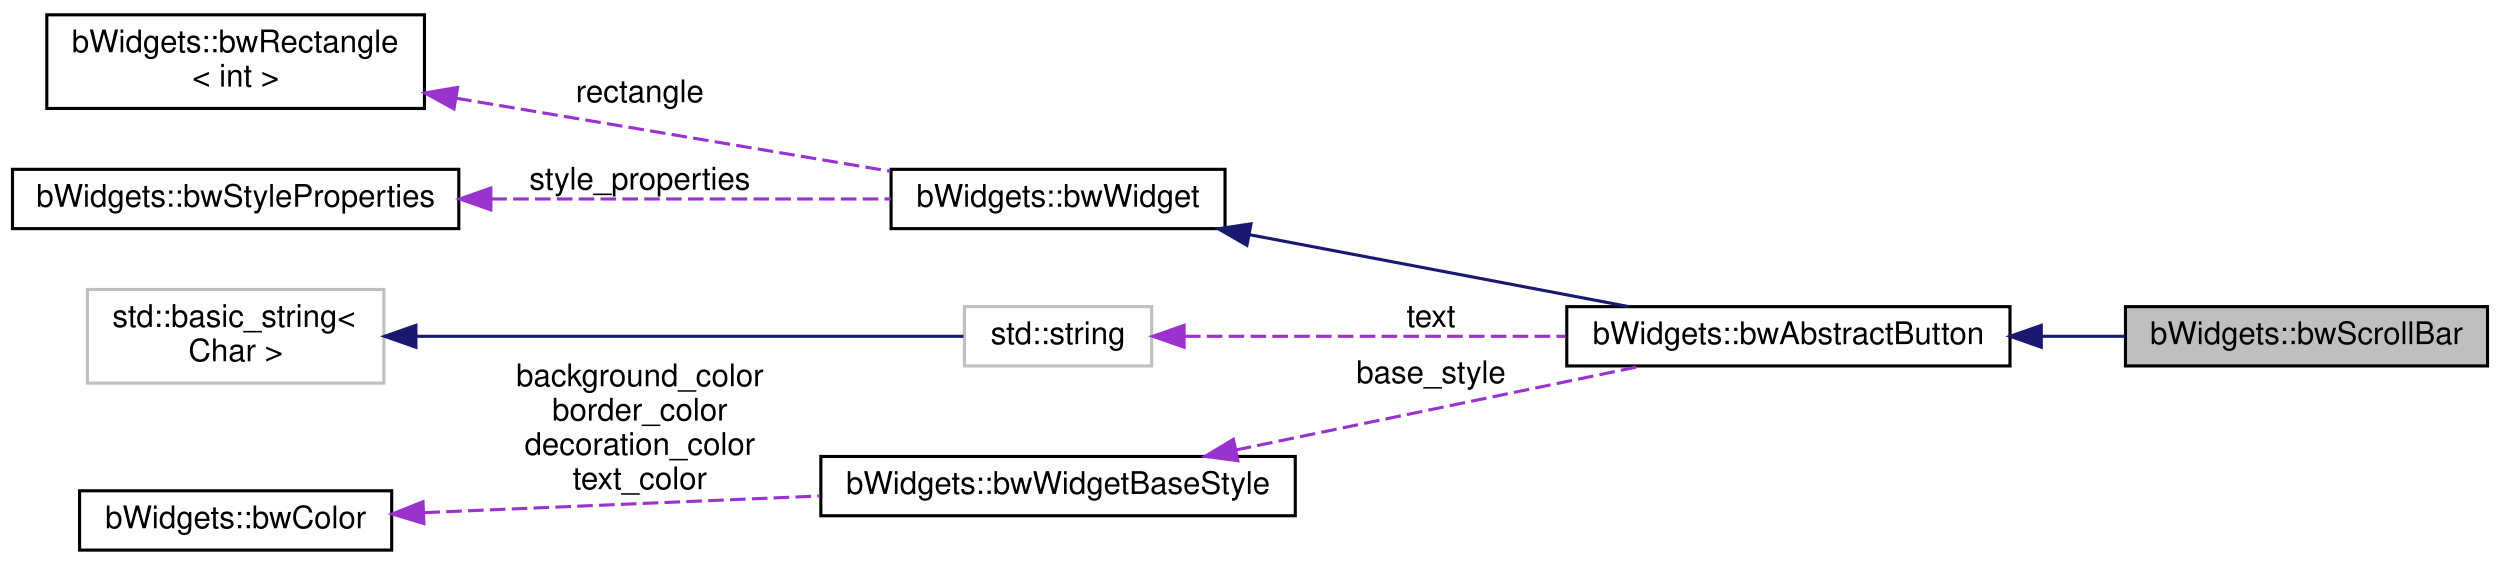
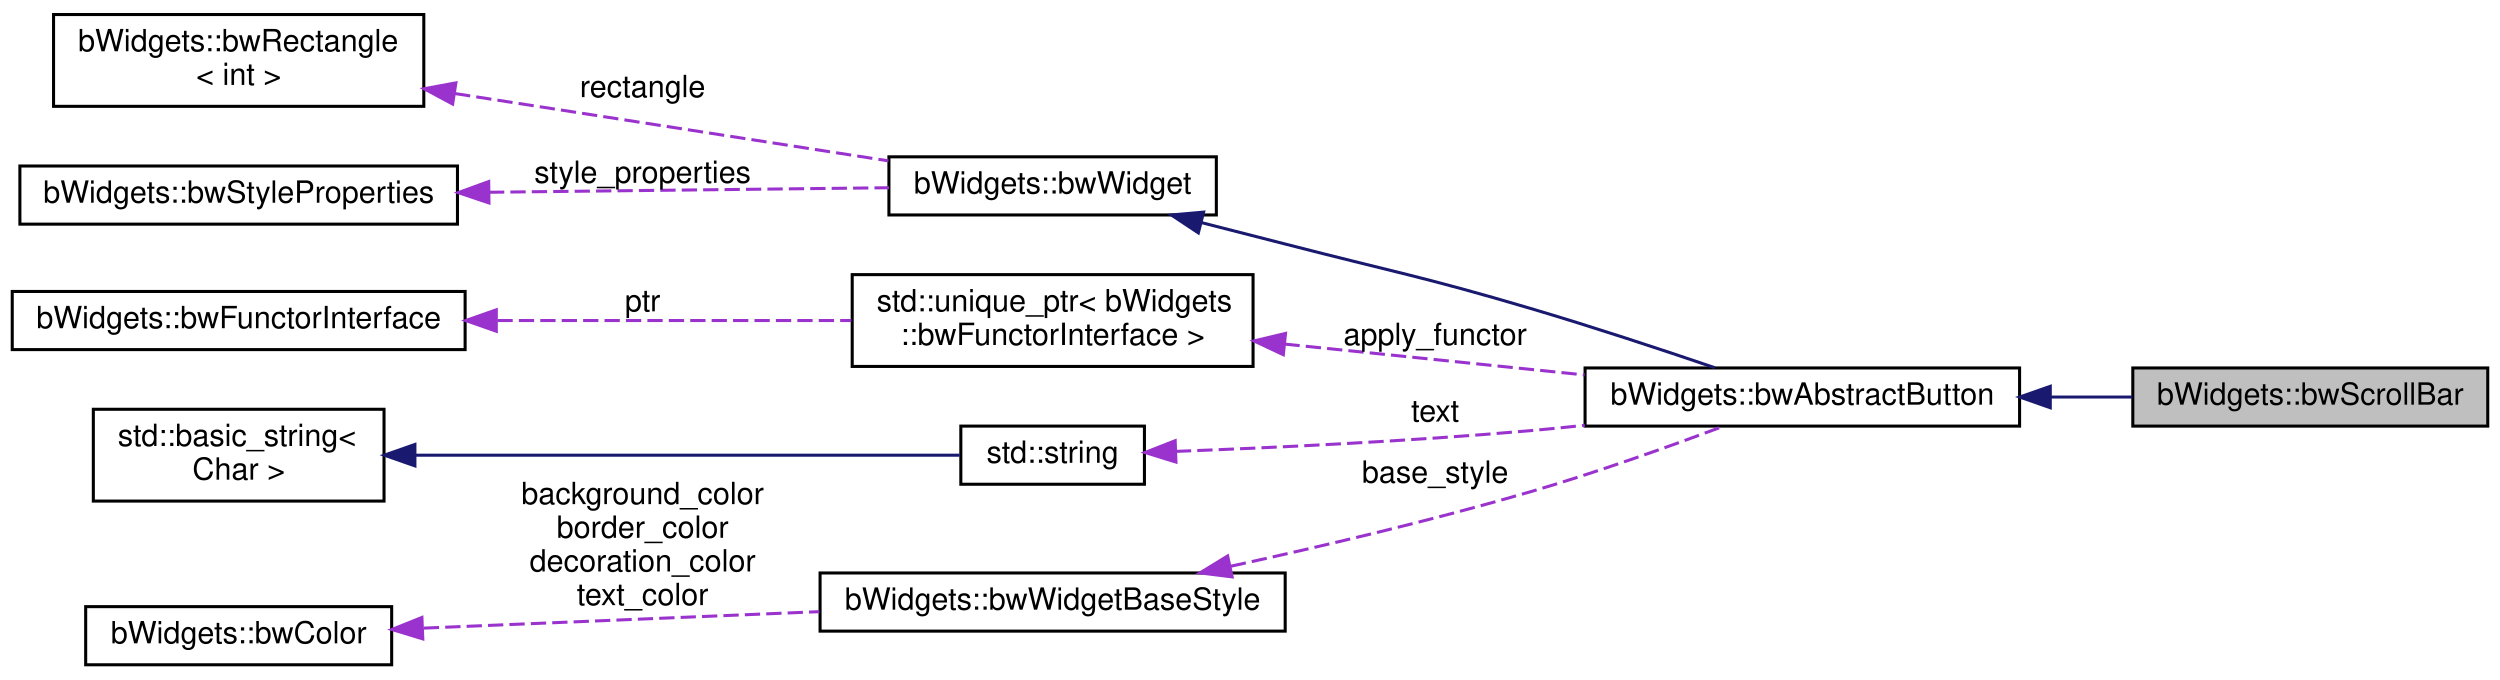
- <svg xmlns="http://www.w3.org/2000/svg" xmlns:xlink="http://www.w3.org/1999/xlink" width="801pt" height="181pt" viewBox="0.00 0.00 801.00 180.50">
-   <g id="graph0" class="graph" transform="scale(1 1) rotate(0) translate(4 176.5)">
+ <svg xmlns="http://www.w3.org/2000/svg" xmlns:xlink="http://www.w3.org/1999/xlink" width="817pt" height="222pt" viewBox="0.00 0.00 817.00 221.50">
+   <g id="graph0" class="graph" transform="scale(1 1) rotate(0) translate(4 217.5)">
    <g id="node1" class="node">
      <g id="a_node1">
        <a xlink:title=" ">
-           <polygon fill="#bfbfbf" stroke="black" points="677,-59.5 677,-78.5 793,-78.5 793,-59.5 677,-59.5" />
-           <text text-anchor="middle" x="735" y="-66.5" font-family="Helvetica,sans-Serif" font-size="10.00">bWidgets::bwScrollBar</text>
+           <polygon fill="#bfbfbf" stroke="black" points="693,-78.5 693,-97.5 809,-97.5 809,-78.5 693,-78.5" />
+           <text text-anchor="middle" x="751" y="-85.5" font-family="Helvetica,sans-Serif" font-size="10.00">bWidgets::bwScrollBar</text>
        </a>
      </g>
    </g>
    <g id="node2" class="node">
      <g id="a_node2">
        <a xlink:href="classbWidgets_1_1bwAbstractButton.html" target="_top" xlink:title="Base class for button like widgets.">
-           <polygon fill="none" stroke="black" points="498,-59.5 498,-78.5 640,-78.5 640,-59.5 498,-59.5" />
-           <text text-anchor="middle" x="569" y="-66.5" font-family="Helvetica,sans-Serif" font-size="10.00">bWidgets::bwAbstractButton</text>
+           <polygon fill="none" stroke="black" points="514,-78.5 514,-97.5 656,-97.5 656,-78.5 514,-78.5" />
+           <text text-anchor="middle" x="585" y="-85.5" font-family="Helvetica,sans-Serif" font-size="10.00">bWidgets::bwAbstractButton</text>
        </a>
      </g>
    </g>
    <g id="edge1" class="edge">
-       <path fill="none" stroke="midnightblue" d="M650.16,-69C659.16,-69 668.19,-69 676.82,-69" />
-       <polygon fill="midnightblue" stroke="midnightblue" points="650.03,-65.5 640.03,-69 650.03,-72.5 650.03,-65.5" />
+       <path fill="none" stroke="midnightblue" d="M666.16,-88C675.16,-88 684.19,-88 692.82,-88" />
+       <polygon fill="midnightblue" stroke="midnightblue" points="666.03,-84.5 656.03,-88 666.03,-91.5 666.03,-84.5" />
    </g>
    <g id="node3" class="node">
      <g id="a_node3">
        <a xlink:href="classbWidgets_1_1bwWidget.html" target="_top" xlink:title="Abstract base class that all widgets derive from.">
-           <polygon fill="none" stroke="black" points="281.5,-103.5 281.5,-122.5 388.5,-122.5 388.5,-103.5 281.5,-103.5" />
-           <text text-anchor="middle" x="335" y="-110.5" font-family="Helvetica,sans-Serif" font-size="10.00">bWidgets::bwWidget</text>
+           <polygon fill="none" stroke="black" points="286.5,-147.5 286.5,-166.5 393.5,-166.5 393.5,-147.5 286.5,-147.5" />
+           <text text-anchor="middle" x="340" y="-154.5" font-family="Helvetica,sans-Serif" font-size="10.00">bWidgets::bwWidget</text>
        </a>
      </g>
    </g>
    <g id="edge2" class="edge">
-       <path fill="none" stroke="midnightblue" d="M396.2,-101.58C433.95,-94.42 482.06,-85.3 517.76,-78.53" />
-       <polygon fill="midnightblue" stroke="midnightblue" points="395.51,-98.15 386.34,-103.45 396.82,-105.03 395.51,-98.15" />
+       <path fill="none" stroke="midnightblue" d="M388.51,-145.03C397.64,-142.71 407.12,-140.29 416,-138 451.6,-128.82 460.75,-127.42 496,-117 516.36,-110.98 539.12,-103.46 556.39,-97.58" />
+       <polygon fill="midnightblue" stroke="midnightblue" points="387.62,-141.64 378.79,-147.49 389.34,-148.43 387.62,-141.64" />
    </g>
    <g id="node4" class="node">
      <g id="a_node4">
        <a xlink:href="classbWidgets_1_1bwRectangle.html" target="_top" xlink:title=" ">
-           <polygon fill="none" stroke="black" points="11,-142 11,-172 132,-172 132,-142 11,-142" />
-           <text text-anchor="start" x="19" y="-160" font-family="Helvetica,sans-Serif" font-size="10.00">bWidgets::bwRectangle</text>
-           <text text-anchor="middle" x="71.5" y="-149" font-family="Helvetica,sans-Serif" font-size="10.00">&lt; int &gt;</text>
+           <polygon fill="none" stroke="black" points="13.5,-183 13.5,-213 134.5,-213 134.5,-183 13.5,-183" />
+           <text text-anchor="start" x="21.5" y="-201" font-family="Helvetica,sans-Serif" font-size="10.00">bWidgets::bwRectangle</text>
+           <text text-anchor="middle" x="74" y="-190" font-family="Helvetica,sans-Serif" font-size="10.00">&lt; int &gt;</text>
        </a>
      </g>
    </g>
    <g id="edge3" class="edge">
-       <path fill="none" stroke="#9a32cd" stroke-dasharray="5,2" d="M142.14,-145.28C185.81,-137.93 241.21,-128.61 281.24,-121.88" />
-       <polygon fill="#9a32cd" stroke="#9a32cd" points="141.45,-141.85 132.17,-146.96 142.61,-148.75 141.45,-141.85" />
-       <text text-anchor="middle" x="201" y="-144" font-family="Helvetica,sans-Serif" font-size="10.00"> rectangle</text>
+       <path fill="none" stroke="#9a32cd" stroke-dasharray="5,2" d="M144.72,-187.17C189.11,-180.28 245.71,-171.49 286.35,-165.18" />
+       <polygon fill="#9a32cd" stroke="#9a32cd" points="143.92,-183.75 134.58,-188.75 144.99,-190.67 143.92,-183.75" />
+       <text text-anchor="middle" x="206" y="-186" font-family="Helvetica,sans-Serif" font-size="10.00"> rectangle</text>
    </g>
    <g id="node5" class="node">
      <g id="a_node5">
        <a xlink:href="classbWidgets_1_1bwStyleProperties.html" target="_top" xlink:title="Manage a list of properties (bwStyleProperty instances).">
-           <polygon fill="none" stroke="black" points="0,-103.5 0,-122.5 143,-122.5 143,-103.5 0,-103.5" />
-           <text text-anchor="middle" x="71.5" y="-110.5" font-family="Helvetica,sans-Serif" font-size="10.00">bWidgets::bwStyleProperties</text>
+           <polygon fill="none" stroke="black" points="2.5,-144.5 2.5,-163.5 145.5,-163.5 145.5,-144.5 2.5,-144.5" />
+           <text text-anchor="middle" x="74" y="-151.5" font-family="Helvetica,sans-Serif" font-size="10.00">bWidgets::bwStyleProperties</text>
        </a>
      </g>
    </g>
    <g id="edge4" class="edge">
-       <path fill="none" stroke="#9a32cd" stroke-dasharray="5,2" d="M153.41,-113C195.1,-113 244.76,-113 281.44,-113" />
-       <polygon fill="#9a32cd" stroke="#9a32cd" points="153.27,-109.5 143.27,-113 153.27,-116.5 153.27,-109.5" />
-       <text text-anchor="middle" x="201" y="-116" font-family="Helvetica,sans-Serif" font-size="10.00"> style_properties</text>
+       <path fill="none" stroke="#9a32cd" stroke-dasharray="5,2" d="M155.79,-154.92C198.28,-155.4 249.15,-155.98 286.49,-156.4" />
+       <polygon fill="#9a32cd" stroke="#9a32cd" points="155.79,-151.42 145.75,-154.8 155.71,-158.42 155.79,-151.42" />
+       <text text-anchor="middle" x="206" y="-158" font-family="Helvetica,sans-Serif" font-size="10.00"> style_properties</text>
    </g>
    <g id="node6" class="node">
      <g id="a_node6">
        <a xlink:title=" ">
-           <polygon fill="none" stroke="#bfbfbf" points="305,-59.5 305,-78.5 365,-78.5 365,-59.5 305,-59.5" />
-           <text text-anchor="middle" x="335" y="-66.5" font-family="Helvetica,sans-Serif" font-size="10.00">std::string</text>
+           <polygon fill="none" stroke="black" points="274.5,-98 274.5,-128 405.5,-128 405.5,-98 274.5,-98" />
+           <text text-anchor="start" x="282.5" y="-116" font-family="Helvetica,sans-Serif" font-size="10.00">std::unique_ptr&lt; bWidgets</text>
+           <text text-anchor="middle" x="340" y="-105" font-family="Helvetica,sans-Serif" font-size="10.00">::bwFunctorInterface &gt;</text>
        </a>
      </g>
    </g>
    <g id="edge5" class="edge">
-       <path fill="none" stroke="#9a32cd" stroke-dasharray="5,2" d="M375.66,-69C409.03,-69 457.58,-69 497.55,-69" />
-       <polygon fill="#9a32cd" stroke="#9a32cd" points="375.38,-65.5 365.38,-69 375.38,-72.5 375.38,-65.5" />
-       <text text-anchor="middle" x="454.5" y="-72" font-family="Helvetica,sans-Serif" font-size="10.00"> text</text>
+       <path fill="none" stroke="#9a32cd" stroke-dasharray="5,2" d="M415.76,-105.31C447,-102.09 483.1,-98.38 513.84,-95.22" />
+       <polygon fill="#9a32cd" stroke="#9a32cd" points="415.39,-101.83 405.8,-106.33 416.11,-108.79 415.39,-101.83" />
+       <text text-anchor="middle" x="465" y="-105" font-family="Helvetica,sans-Serif" font-size="10.00"> apply_functor</text>
    </g>
    <g id="node7" class="node">
      <g id="a_node7">
-         <a xlink:title=" ">
-           <polygon fill="none" stroke="#bfbfbf" points="24,-54 24,-84 119,-84 119,-54 24,-54" />
-           <text text-anchor="start" x="32" y="-72" font-family="Helvetica,sans-Serif" font-size="10.00">std::basic_string&lt;</text>
-           <text text-anchor="middle" x="71.5" y="-61" font-family="Helvetica,sans-Serif" font-size="10.00"> Char &gt;</text>
+         <a xlink:href="classbWidgets_1_1bwFunctorInterface.html" target="_top" xlink:title="Abstract function object class.">
+           <polygon fill="none" stroke="black" points="0,-103.5 0,-122.5 148,-122.5 148,-103.5 0,-103.5" />
+           <text text-anchor="middle" x="74" y="-110.5" font-family="Helvetica,sans-Serif" font-size="10.00">bWidgets::bwFunctorInterface</text>
        </a>
      </g>
    </g>
    <g id="edge6" class="edge">
-       <path fill="none" stroke="midnightblue" d="M129.36,-69C183.36,-69 262.38,-69 304.69,-69" />
-       <polygon fill="midnightblue" stroke="midnightblue" points="129.25,-65.5 119.25,-69 129.25,-72.5 129.25,-65.5" />
+       <path fill="none" stroke="#9a32cd" stroke-dasharray="5,2" d="M158.56,-113C195.95,-113 239.35,-113 274.22,-113" />
+       <polygon fill="#9a32cd" stroke="#9a32cd" points="158.19,-109.5 148.19,-113 158.19,-116.5 158.19,-109.5" />
+       <text text-anchor="middle" x="206" y="-116" font-family="Helvetica,sans-Serif" font-size="10.00"> ptr</text>
    </g>
    <g id="node8" class="node">
      <g id="a_node8">
-         <a xlink:href="classbWidgets_1_1bwWidgetBaseStyle.html" target="_top" xlink:title="Properties for typical widgets with roundbox corners.">
-           <polygon fill="none" stroke="black" points="259,-11.5 259,-30.5 411,-30.5 411,-11.5 259,-11.5" />
-           <text text-anchor="middle" x="335" y="-18.5" font-family="Helvetica,sans-Serif" font-size="10.00">bWidgets::bwWidgetBaseStyle</text>
+         <a xlink:title=" ">
+           <polygon fill="none" stroke="black" points="310,-59.5 310,-78.5 370,-78.5 370,-59.5 310,-59.5" />
+           <text text-anchor="middle" x="340" y="-66.5" font-family="Helvetica,sans-Serif" font-size="10.00">std::string</text>
        </a>
      </g>
    </g>
    <g id="edge7" class="edge">
-       <path fill="none" stroke="#9a32cd" stroke-dasharray="5,2" d="M391.94,-32.57C431.75,-40.81 484.6,-51.74 521.97,-59.48" />
-       <polygon fill="#9a32cd" stroke="#9a32cd" points="392.61,-29.14 382.11,-30.54 391.2,-35.99 392.61,-29.14" />
-       <text text-anchor="middle" x="454.5" y="-54" font-family="Helvetica,sans-Serif" font-size="10.00"> base_style</text>
+       <path fill="none" stroke="#9a32cd" stroke-dasharray="5,2" d="M380.27,-70.24C411.63,-71.42 456.69,-73.53 496,-77 501.83,-77.51 507.86,-78.12 513.92,-78.77" />
+       <polygon fill="#9a32cd" stroke="#9a32cd" points="380.3,-66.74 370.18,-69.87 380.05,-73.73 380.3,-66.74" />
+       <text text-anchor="middle" x="465" y="-80" font-family="Helvetica,sans-Serif" font-size="10.00"> text</text>
    </g>
    <g id="node9" class="node">
      <g id="a_node9">
-         <a xlink:href="classbWidgets_1_1bwColor.html" target="_top" xlink:title=" ">
-           <polygon fill="none" stroke="black" points="21.5,-0.5 21.5,-19.5 121.5,-19.5 121.5,-0.5 21.5,-0.5" />
-           <text text-anchor="middle" x="71.5" y="-7.5" font-family="Helvetica,sans-Serif" font-size="10.00">bWidgets::bwColor</text>
+         <a xlink:title=" ">
+           <polygon fill="none" stroke="black" points="26.5,-54 26.5,-84 121.5,-84 121.5,-54 26.5,-54" />
+           <text text-anchor="start" x="34.5" y="-72" font-family="Helvetica,sans-Serif" font-size="10.00">std::basic_string&lt;</text>
+           <text text-anchor="middle" x="74" y="-61" font-family="Helvetica,sans-Serif" font-size="10.00"> Char &gt;</text>
        </a>
      </g>
    </g>
    <g id="edge8" class="edge">
-       <path fill="none" stroke="#9a32cd" stroke-dasharray="5,2" d="M131.98,-12.5C169.58,-14.08 218.51,-16.14 258.79,-17.84" />
-       <polygon fill="#9a32cd" stroke="#9a32cd" points="131.82,-8.99 121.69,-12.07 131.53,-15.99 131.82,-8.99" />
-       <text text-anchor="middle" x="201" y="-53" font-family="Helvetica,sans-Serif" font-size="10.00"> background_color</text>
-       <text text-anchor="middle" x="201" y="-42" font-family="Helvetica,sans-Serif" font-size="10.00">border_color</text>
-       <text text-anchor="middle" x="201" y="-31" font-family="Helvetica,sans-Serif" font-size="10.00">decoration_color</text>
-       <text text-anchor="middle" x="201" y="-20" font-family="Helvetica,sans-Serif" font-size="10.00">text_color</text>
+       <path fill="none" stroke="midnightblue" d="M131.81,-69C186.43,-69 266.82,-69 309.64,-69" />
+       <polygon fill="midnightblue" stroke="midnightblue" points="131.59,-65.5 121.59,-69 131.59,-72.5 131.59,-65.5" />
+     </g>
+     <g id="node10" class="node">
+       <g id="a_node10">
+         <a xlink:href="classbWidgets_1_1bwWidgetBaseStyle.html" target="_top" xlink:title="Properties for typical widgets with roundbox corners.">
+           <polygon fill="none" stroke="black" points="264,-11.5 264,-30.5 416,-30.5 416,-11.5 264,-11.5" />
+           <text text-anchor="middle" x="340" y="-18.5" font-family="Helvetica,sans-Serif" font-size="10.00">bWidgets::bwWidgetBaseStyle</text>
+         </a>
+       </g>
+     </g>
+     <g id="edge9" class="edge">
+       <path fill="none" stroke="#9a32cd" stroke-dasharray="5,2" d="M398.25,-32.71C427.67,-39.13 463.97,-47.67 496,-57 517.62,-63.3 541.7,-71.9 559.2,-78.44" />
+       <polygon fill="#9a32cd" stroke="#9a32cd" points="398.66,-29.22 388.15,-30.53 397.19,-36.06 398.66,-29.22" />
+       <text text-anchor="middle" x="465" y="-60" font-family="Helvetica,sans-Serif" font-size="10.00"> base_style</text>
+     </g>
+     <g id="node11" class="node">
+       <g id="a_node11">
+         <a xlink:href="classbWidgets_1_1bwColor.html" target="_top" xlink:title=" ">
+           <polygon fill="none" stroke="black" points="24,-0.5 24,-19.5 124,-19.5 124,-0.5 24,-0.5" />
+           <text text-anchor="middle" x="74" y="-7.5" font-family="Helvetica,sans-Serif" font-size="10.00">bWidgets::bwColor</text>
+         </a>
+       </g>
+     </g>
+     <g id="edge10" class="edge">
+       <path fill="none" stroke="#9a32cd" stroke-dasharray="5,2" d="M134.5,-12.48C172.74,-14.07 222.76,-16.16 263.75,-17.86" />
+       <polygon fill="#9a32cd" stroke="#9a32cd" points="134.17,-8.96 124.04,-12.04 133.88,-15.96 134.17,-8.96" />
+       <text text-anchor="middle" x="206" y="-53" font-family="Helvetica,sans-Serif" font-size="10.00"> background_color</text>
+       <text text-anchor="middle" x="206" y="-42" font-family="Helvetica,sans-Serif" font-size="10.00">border_color</text>
+       <text text-anchor="middle" x="206" y="-31" font-family="Helvetica,sans-Serif" font-size="10.00">decoration_color</text>
+       <text text-anchor="middle" x="206" y="-20" font-family="Helvetica,sans-Serif" font-size="10.00">text_color</text>
    </g>
  </g>
</svg>
